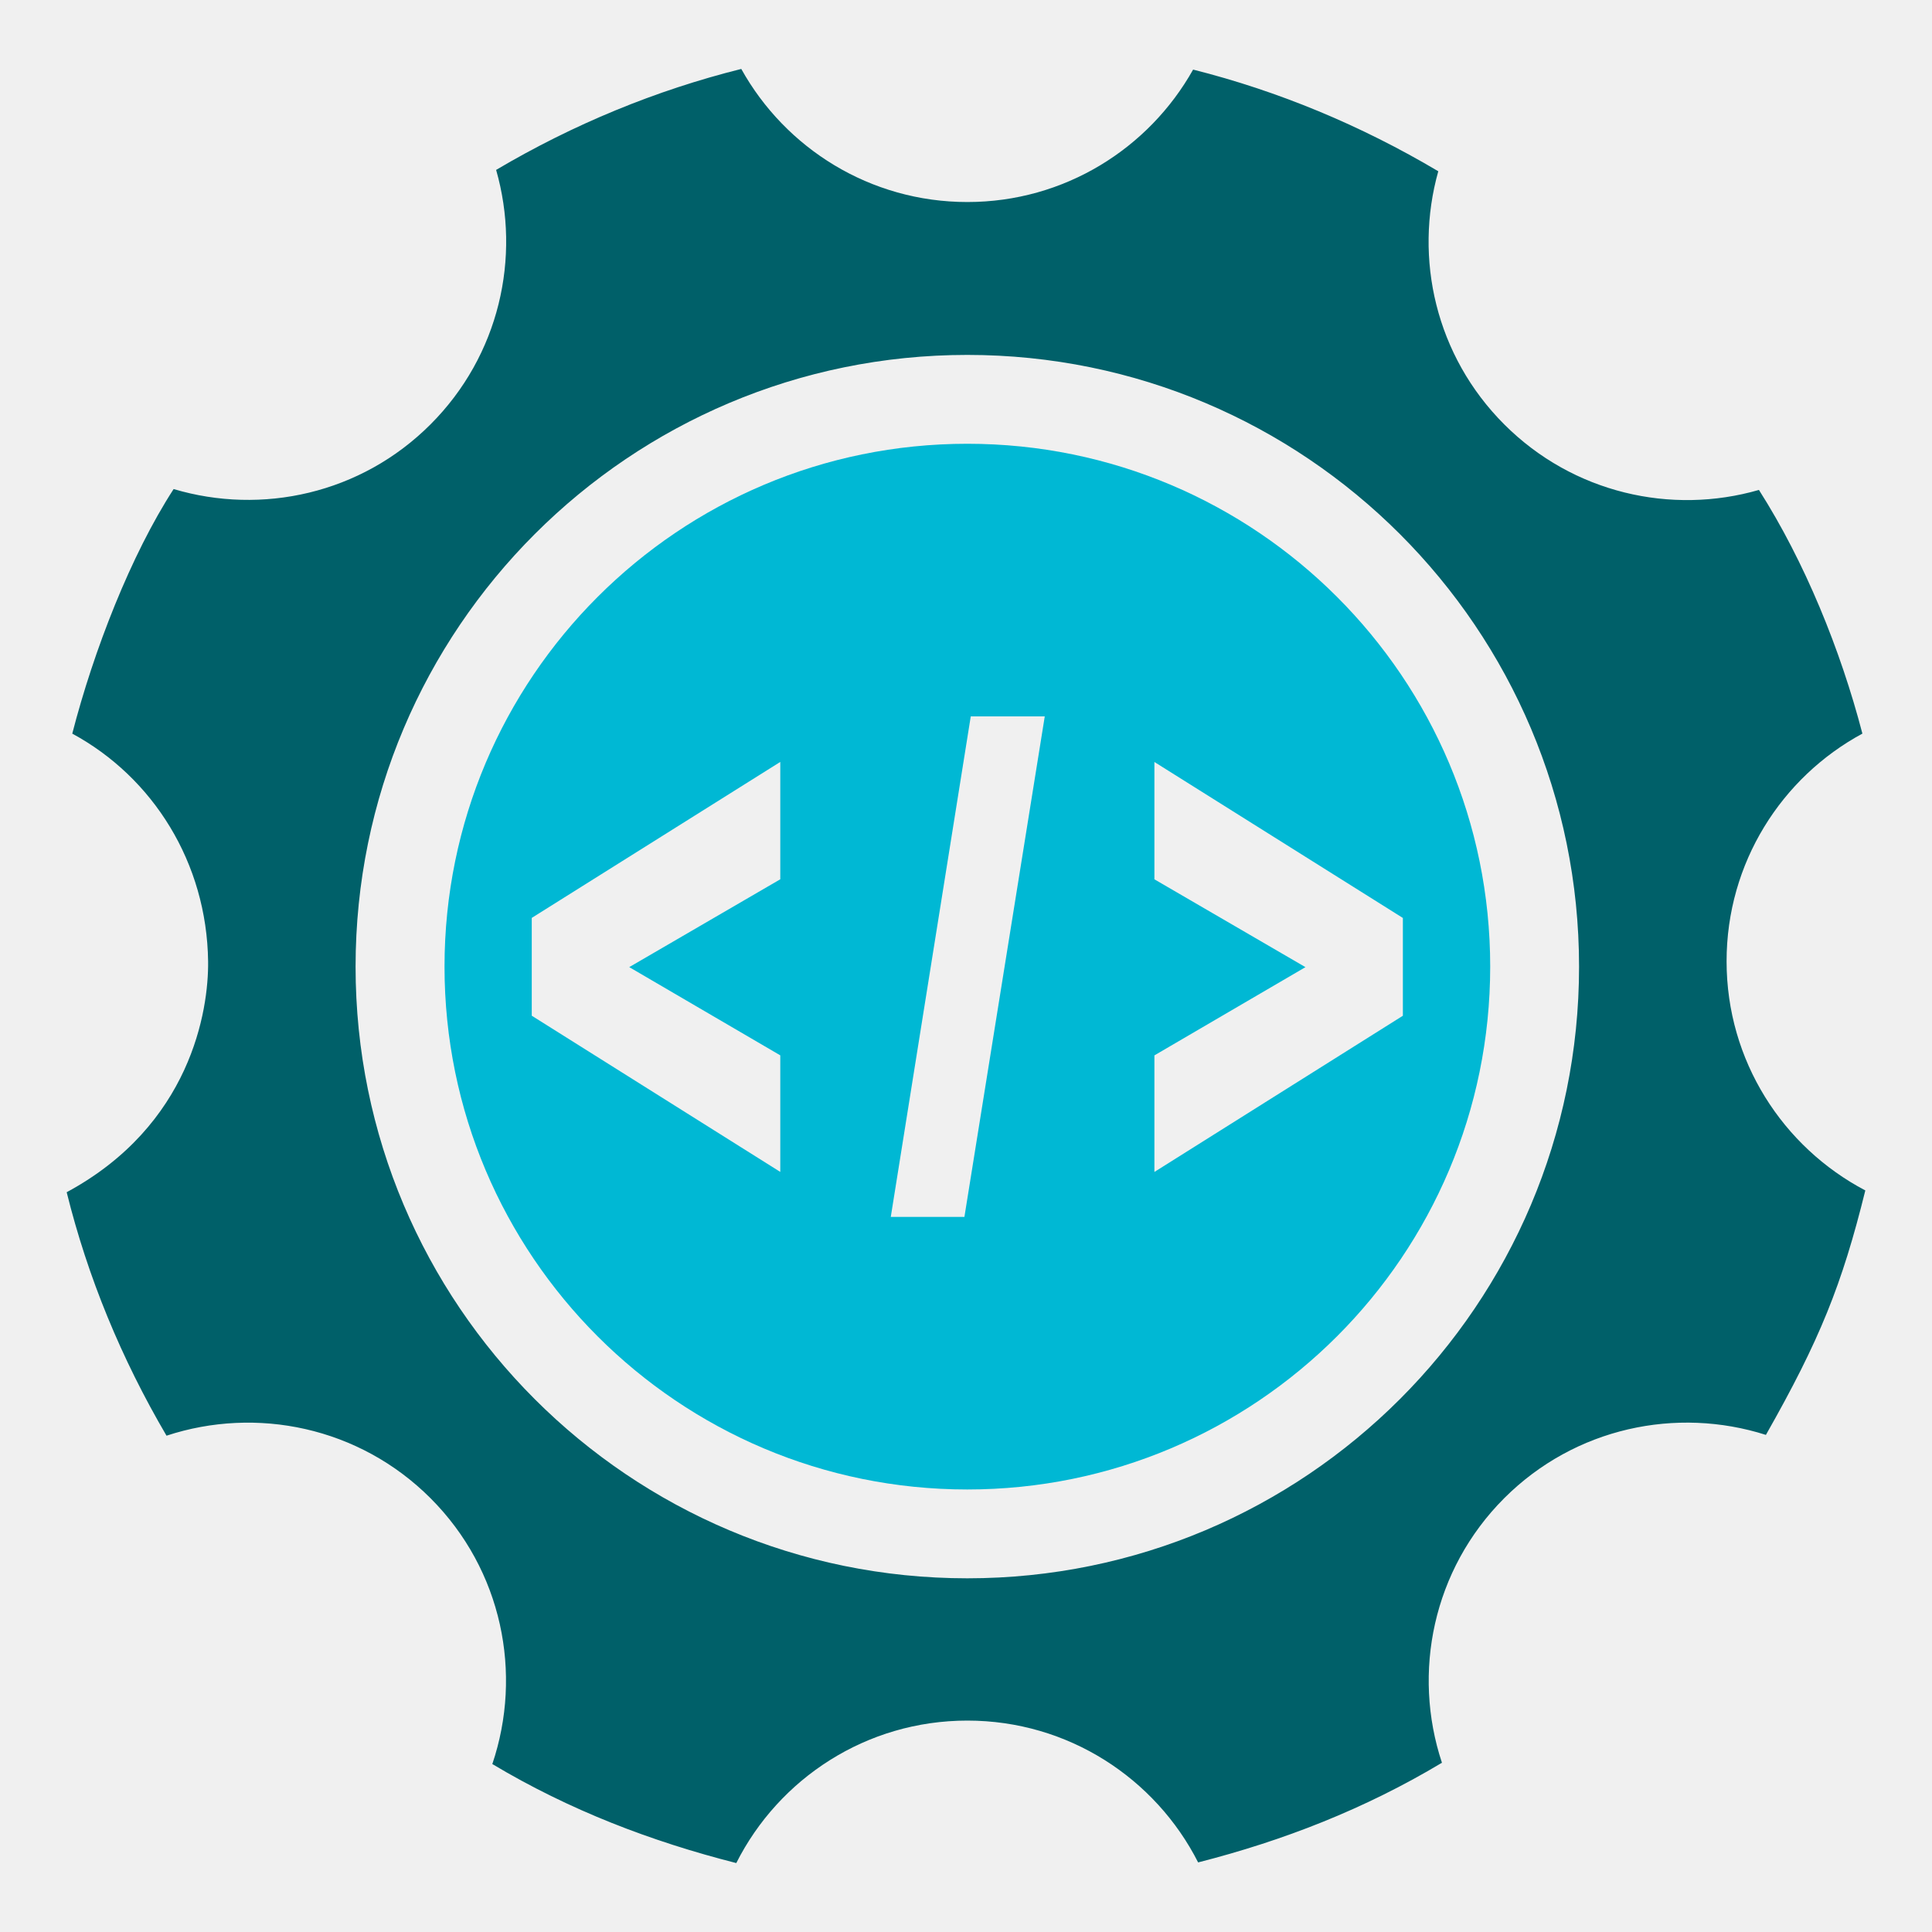
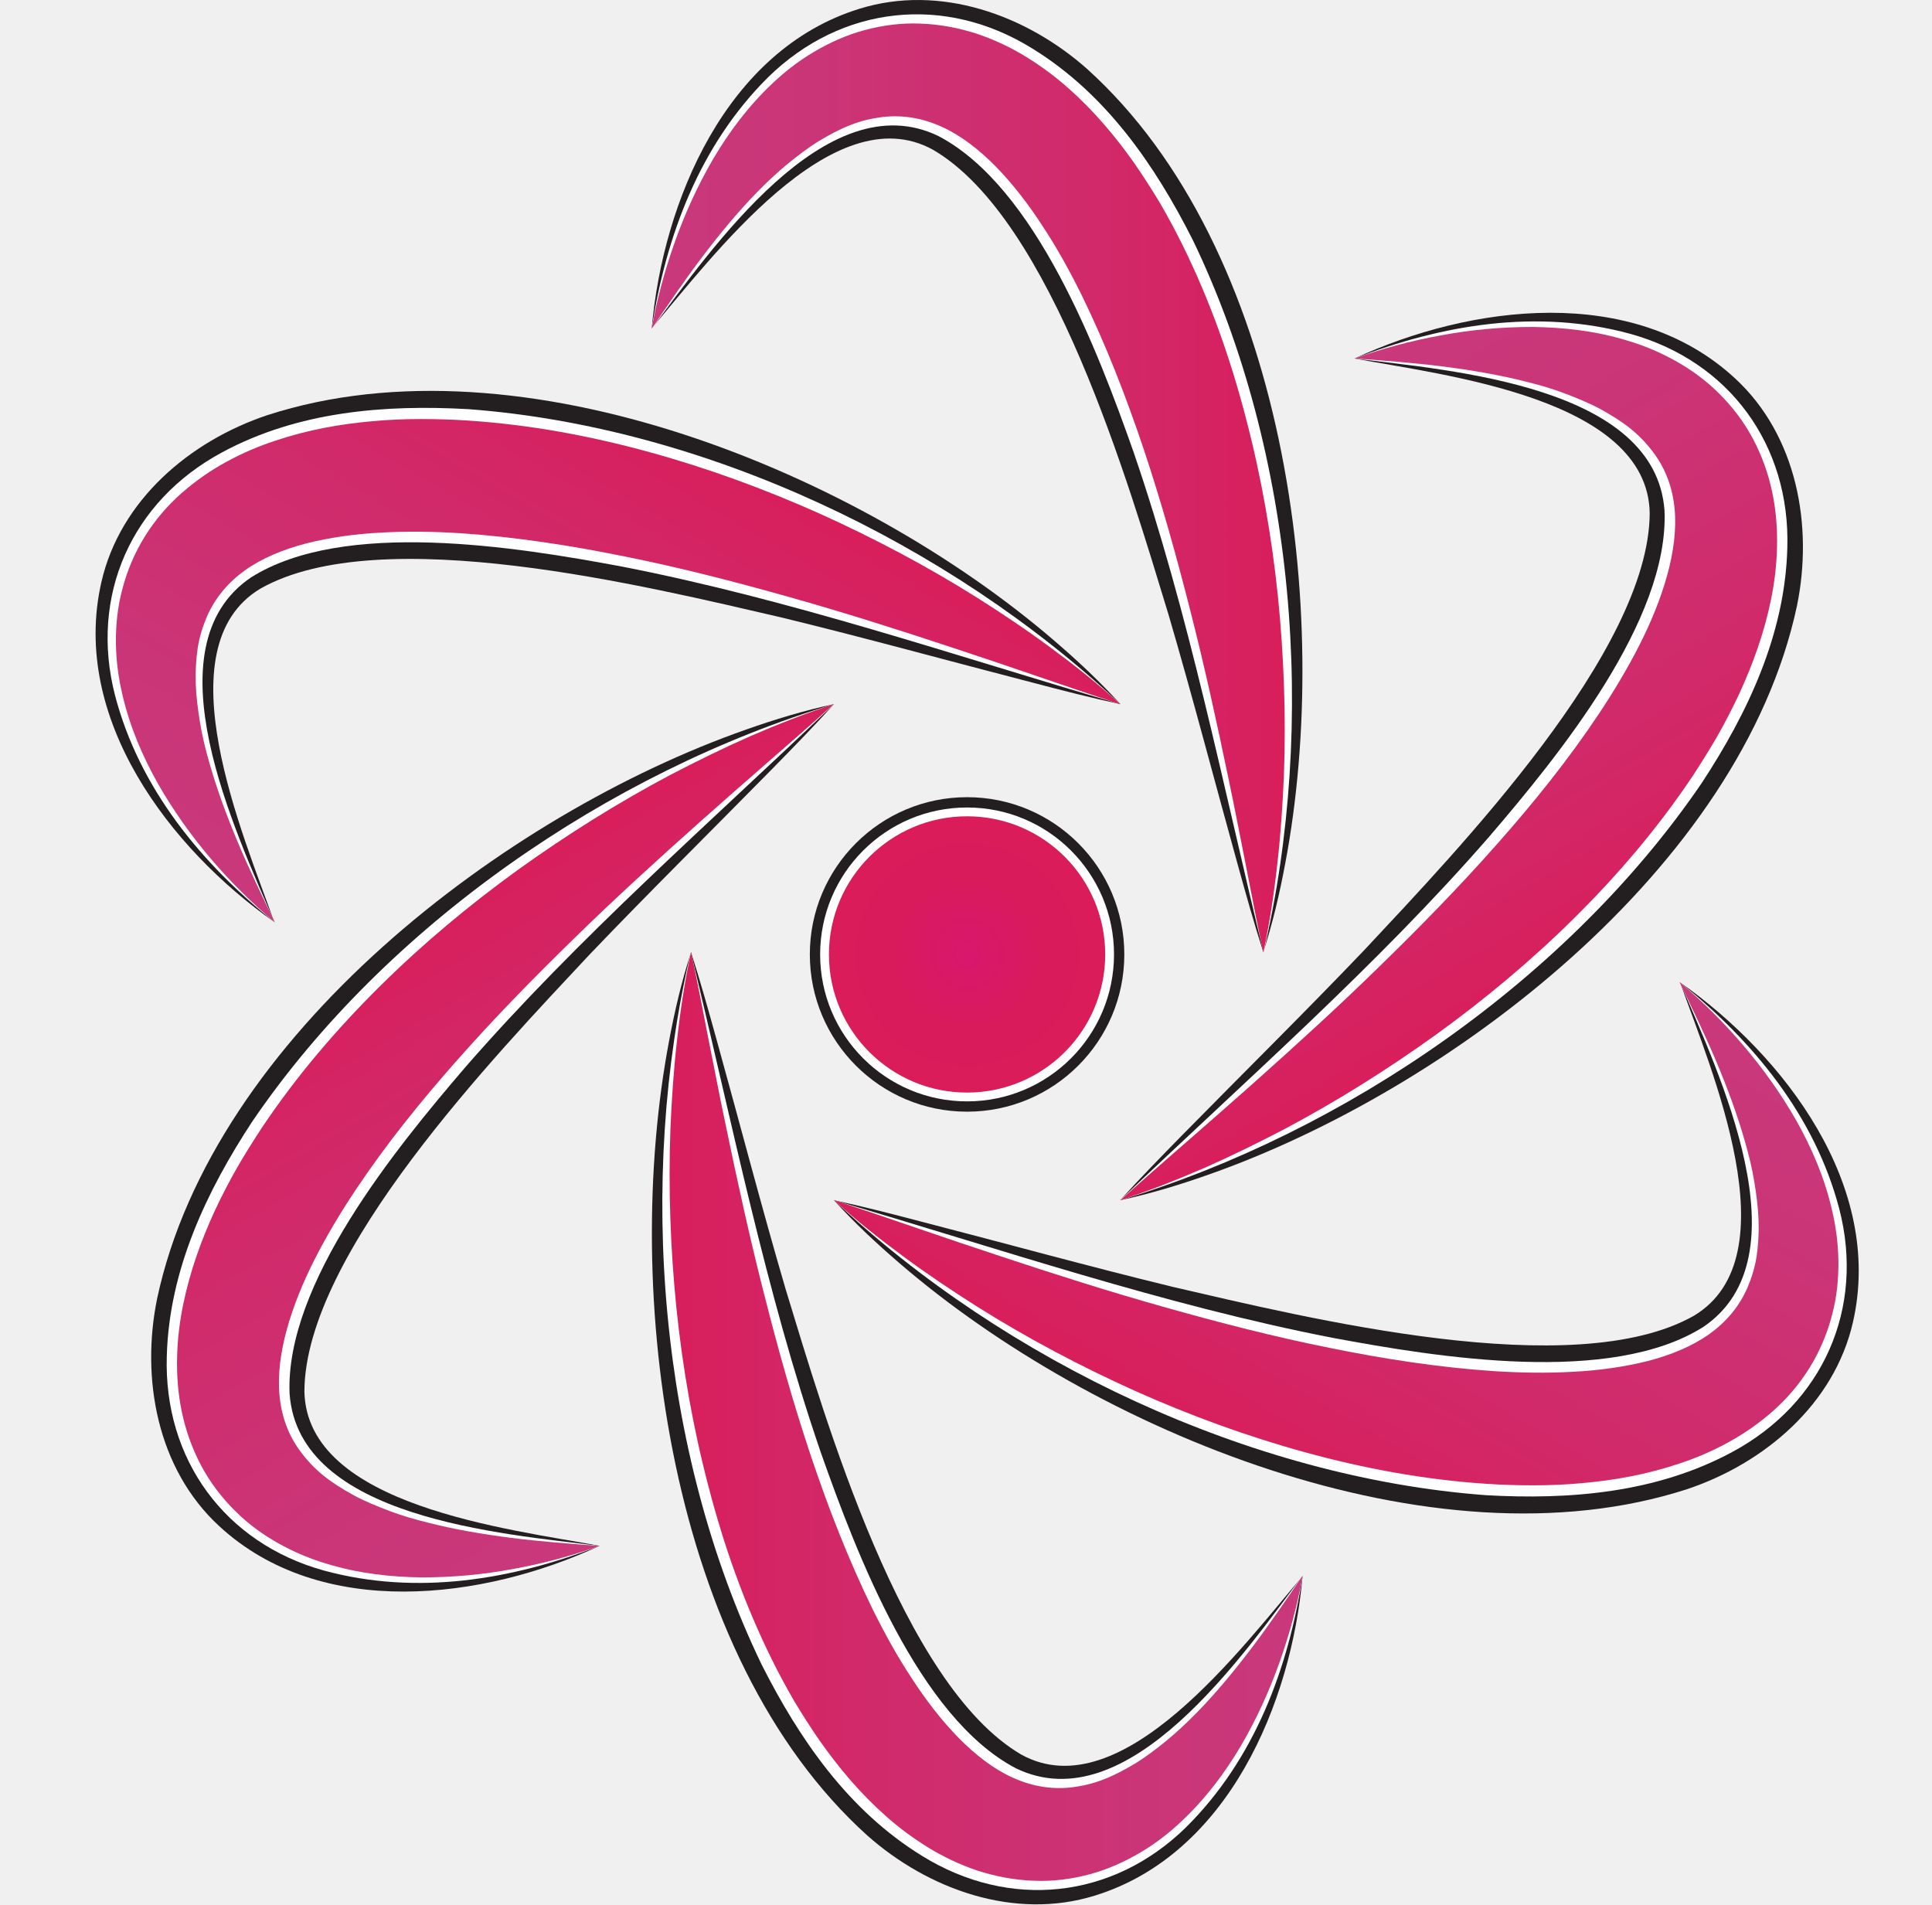
- <svg xmlns="http://www.w3.org/2000/svg" xml:space="preserve" enable-background="new 0 0 100 100" viewBox="0 0 100 100" height="100px" width="100px" y="0px" x="0px" id="Layer_1" version="1.1">
-   <defs id="defs11" />
-   <g transform="matrix(1.467574,0,0,1.467574,-23.38162,-23.38089)" id="g6">
-     <path style="fill:#006069" id="path2" d="m 76.827,49.835 c 0,-3.471 1.938,-6.488 4.79,-8.03 -0.772,-2.959 -2.031,-6.055 -3.649,-8.594 -3.087,0.891 -6.552,0.12 -8.983,-2.312 -2.418,-2.418 -3.19,-5.854 -2.326,-8.927 -2.735,-1.623 -5.646,-2.83 -8.647,-3.586 -1.563,2.786 -4.541,4.671 -7.962,4.671 -3.432,0 -6.417,-1.896 -7.974,-4.694 -3.011,0.752 -5.915,1.947 -8.646,3.561 0.884,3.085 0.116,6.546 -2.315,8.976 -2.453,2.454 -5.952,3.205 -9.059,2.28 -1.506,2.322 -2.82,5.695 -3.575,8.626 2.852,1.543 4.746,4.56 4.791,8.03 0.022,1.74 -0.616,5.784 -4.988,8.144 0.741,2.993 1.926,5.869 3.521,8.587 3.166,-1.043 6.791,-0.314 9.31,2.204 2.537,2.538 3.257,6.194 2.181,9.377 2.729,1.632 5.607,2.73 8.604,3.492 1.501,-2.98 4.586,-5.025 8.15,-5.025 3.554,0 6.633,2.035 8.139,5.002 3.002,-0.765 5.876,-1.883 8.599,-3.515 -1.053,-3.172 -0.326,-6.806 2.197,-9.331 2.498,-2.496 6.081,-3.235 9.229,-2.232 1.9,-3.348 2.684,-5.295 3.506,-8.622 -2.908,-1.528 -4.893,-4.572 -4.893,-8.082 z M 50.049,71.597 c -11.917,0 -21.576,-9.658 -21.576,-21.572 0,-11.917 9.66,-21.576 21.576,-21.576 11.916,0 21.575,9.658 21.575,21.576 0,11.913 -9.659,21.572 -21.575,21.572 z" />
-     <path style="fill:#00b8d4" id="path4" d="m 50.049,31.583 v 0 c -10.186,0 -18.439,8.256 -18.439,18.441 0,10.185 8.254,18.44 18.438,18.44 10.183,0 18.44,-8.256 18.442,-18.439 0,-10e-4 0,-10e-4 0,-10e-4 0,-10.185 -8.257,-18.441 -18.441,-18.441 z m -6.597,15.36 -5.327,3.098 5.327,3.112 v 4.111 l -8.765,-5.509 v -3.45 l 8.765,-5.501 z m 6.494,11.908 H 47.349 L 50.17,41.198 h 2.61 z m 15.464,-7.095 -8.763,5.509 v -4.111 l 5.327,-3.112 -5.327,-3.098 v -4.138 l 8.763,5.501 z" />
+ <svg xmlns="http://www.w3.org/2000/svg" xmlns:xlink="http://www.w3.org/1999/xlink" id="a" width="900" height="887.1" viewBox="0 0 900 887.1">
+   <defs>
+     <style>.i{fill:#fff;}.j{fill:url(#c);}.k{fill:url(#f);}.l{fill:url(#g);}.m{fill:url(#b);}.n{stroke:#fff;stroke-width:4.1px;}.n,.o{fill:none;stroke-miterlimit:10;}.p{fill:url(#h);}.q{fill:url(#d);}.r{fill:url(#e);}.o{stroke:#231f20;stroke-width:8.3px;}.s{fill:#231f20;}</style>
+     <linearGradient id="b" x1="279.3" y1="227.3" x2="614.8" y2="227.3" gradientTransform="translate(-156.5 616) rotate(-60)" gradientUnits="userSpaceOnUse">
+       <stop offset="0" stop-color="#c83a7d" />
+       <stop offset=".3" stop-color="#ca3577" />
+       <stop offset=".7" stop-color="#d12969" />
+       <stop offset="1" stop-color="#da1c59" />
+     </linearGradient>
+     <linearGradient id="c" x1="279.3" y1="227.3" x2="614.8" y2="227.3" gradientTransform="translate(298.7 1059.5) rotate(-120)" xlink:href="#b" />
+     <linearGradient id="d" x1="279.3" y1="227.3" x2="614.8" y2="227.3" gradientTransform="translate(910.4 887.1) rotate(-180)" xlink:href="#b" />
+     <linearGradient id="e" x1="279.3" y1="227.3" x2="614.8" y2="227.3" gradientTransform="translate(1066.9 271.1) rotate(120)" xlink:href="#b" />
+     <linearGradient id="f" x1="279.3" y1="227.3" x2="614.8" y2="227.3" gradientTransform="translate(611.7 -172.4) rotate(60)" xlink:href="#b" />
+     <linearGradient id="g" x1="279.3" y1="227.3" x2="614.8" y2="227.3" gradientTransform="matrix(1, 0, 0, 1, 0, 0)" xlink:href="#b" />
+     <radialGradient id="h" cx="450.5" cy="444.6" fx="450.5" fy="444.6" r="69.1" gradientTransform="matrix(1, 0, 0, 1, 0, 0)" gradientUnits="userSpaceOnUse">
+       <stop offset="0" stop-color="#d9176d" />
+       <stop offset=".2" stop-color="#d91866" />
+       <stop offset=".5" stop-color="#d91b5c" />
+       <stop offset="1" stop-color="#da1c59" />
+     </radialGradient>
+   </defs>
+   <g>
+     <g>
+       <path class="s" d="M127.8,429.5c-48.7-34.2-95-94.9-80.6-158.2,8.7-38.4,41.4-65.9,77.3-77.9,118.9-38.5,276.5,27.4,366.8,105.2,10.7,9.2,21,18.8,30.6,29.4-14-3-27.5-6.5-40.8-10-39.1-10.1-78.5-21-117.2-30.4-62.4-14.4-186.7-45.1-242.6-13.4-46,27.6-7.6,115.3,6.4,155.2h0Z" />
+       <path class="i" d="M127.8,429.5c-34-27.3-62.8-62.1-74.2-105.5-12-46.4,7.6-90.6,49.9-113.3,35.4-19.1,75.8-22.3,114.7-20.1,110,8.2,223.9,62.4,303.7,137.4-77.1-22.6-153.7-48.8-232.3-64.1-49.3-9.2-129.5-22.2-172.7,5.1-48.1,32.6-7.1,118.4,10.9,160.5h0Z" />
+       <path class="m" d="M127.8,429.5c-10.6-9-20.5-18.8-29.6-29.5-9.1-10.7-17.4-22.3-24.6-34.9-7.1-12.6-13.1-26.4-16.6-41.6-1.8-7.6-2.9-15.6-3-23.8-.1-8.2,.7-16.8,3-25.3,2.2-8.5,5.7-16.8,10.4-24.4,4.7-7.6,10.6-14.5,17.2-20.3,6.6-5.8,13.7-10.7,21.1-14.7,7.3-4,14.9-7.2,22.5-9.7,15.2-5.1,30.4-7.8,45.4-9.1,7.5-.7,14.9-1,22.3-1,7.4,0,14.7,.2,22,.7,29.1,1.9,57.3,7.2,84.6,14.7,27.3,7.5,53.7,17.2,79.2,28.6,25.5,11.5,50.1,24.5,73.6,39.3,11.7,7.4,23.2,15.1,34.4,23.4,11.1,8.2,22,16.8,32.3,26.2-13.2-4.3-26.2-8.8-39.1-13.2-12.9-4.4-25.8-8.8-38.6-13-25.6-8.5-51.1-16.6-76.7-23.8-25.6-7.2-51.1-13.8-76.7-18.9-25.5-5.2-51.1-9.1-76.3-10.8-12.6-.8-25-1-37.1-.3-12.1,.6-23.9,2.3-34.7,5-10.8,2.8-20.7,6.9-28.6,12.5-7.8,5.6-13.9,12.7-17.8,21.6-1.9,4.5-3.5,9.4-4.3,14.7-.8,5.3-1.1,11-.9,16.8,.2,5.9,1,11.9,2,18,1,6.1,2.5,12.3,4.3,18.5,3.5,12.4,8.1,24.8,13.3,37.2,5.2,12.4,11.2,24.7,17.2,37.2Z" />
+     </g>
+     <g>
+       <path class="s" d="M279.3,720.1c-54,25.1-129.7,34.8-177.3-9.3-28.9-26.7-36.4-68.8-28.8-105.9,26.1-122.3,162-225.7,274.5-265.1,13.3-4.7,26.8-8.8,40.8-11.8-9.6,10.6-19.3,20.5-29,30.4-28.3,28.8-57.4,57.5-84.9,86.3-43.7,46.8-132.5,139.1-132.8,203.4,1,53.6,96,64.2,137.6,72h0Z" />
+       <path class="i" d="M279.3,720.1c-40.6,15.8-85.1,23.3-128.4,11.5-46.2-12.8-74.7-51.9-73.2-99.9,1.1-40.2,18.5-76.8,39.9-109.4,62.1-91.1,166-162.7,270.9-194.3-58.1,55.5-119.1,108.7-171.7,169.1-32.7,38.1-84,101-81.9,152.1,4.1,58,99,65.3,144.5,70.9h0Z" />
+       <path class="j" d="M279.3,720.1c-13.1,4.7-26.5,8.3-40.4,10.8-13.8,2.6-28,3.9-42.5,3.9-14.5-.2-29.4-1.8-44.3-6.4-7.5-2.2-14.9-5.3-22.1-9.3-7.2-4-14.2-9-20.4-15.2-6.2-6.1-11.7-13.3-15.9-21.2-4.2-7.9-7.2-16.4-9-25-1.8-8.6-2.4-17.2-2.2-25.6,.2-8.4,1.2-16.5,2.8-24.3,3.2-15.7,8.5-30.2,14.8-43.9,3.2-6.8,6.6-13.4,10.3-19.9,3.7-6.4,7.6-12.6,11.6-18.7,16.2-24.2,34.9-46,55-65.9,20.1-19.9,41.7-37.9,64.4-54.3,22.7-16.3,46.3-31.1,70.8-44.1,12.3-6.4,24.7-12.5,37.4-18.1,12.7-5.5,25.6-10.6,38.8-14.9-10.3,9.3-20.7,18.3-31,27.3-10.3,9-20.5,17.9-30.6,26.9-20.2,18-40,36-59,54.6-19,18.5-37.5,37.4-54.7,56.9-17.3,19.5-33.5,39.7-47.5,60.7-7,10.5-13.4,21.2-18.9,32-5.5,10.8-10,21.8-13,32.6-3,10.8-4.4,21.4-3.5,31,.9,9.6,4,18.4,9.8,26.2,2.9,3.9,6.4,7.7,10.6,11.1,4.2,3.4,9,6.4,14.1,9.2,5.2,2.8,10.8,5.1,16.6,7.3,5.8,2.2,11.9,4,18.1,5.5,12.5,3.2,25.6,5.4,38.9,7.1,13.4,1.7,27,2.7,40.8,3.7Z" />
+     </g>
+     <g>
+       <path class="s" d="M606.8,734.1c-5.2,59.3-34.7,129.7-96.7,148.9-37.6,11.7-77.8-2.9-106.1-28-92.8-83.7-114.5-253.1-92.3-370.2,2.6-13.9,5.8-27.6,10.2-41.2,4.4,13.6,8.1,27,11.8,40.3,10.8,38.9,21.1,78.5,32.3,116.7,18.7,61.2,54.3,184.3,109.7,216.7,46.9,26,103.6-51,131.2-83.2h0Z" />
+       <path class="i" d="M606.8,734.1c-6.6,43.1-22.4,85.4-54.2,117-34.2,33.6-82.3,38.7-123.1,13.4-34.3-21.1-57.2-54.4-74.8-89.3-47.9-99.4-57.9-225.2-32.9-331.7,19,78.1,34.6,157.5,60.6,233.2,16.7,47.3,45.5,123.2,90.8,147,52.3,25.4,106.1-53.1,133.6-89.7h0Z" />
+       <path class="q" d="M606.8,734.1c-2.4,13.7-6.1,27.1-10.8,40.4-4.7,13.2-10.6,26.2-17.9,38.7-7.4,12.5-16.3,24.5-27.7,35.2-5.7,5.4-12,10.3-19.1,14.5-7.1,4.2-14.9,7.8-23.4,10.1-8.4,2.3-17.4,3.5-26.3,3.1-9-.3-17.8-2-26.2-4.7-8.3-2.8-16.1-6.5-23.2-10.9-7.1-4.4-13.7-9.3-19.6-14.6-12-10.6-21.9-22.5-30.6-34.8-4.3-6.2-8.3-12.5-12.1-18.8-3.7-6.4-7.2-12.9-10.4-19.4-12.9-26.1-22.4-53.2-29.5-80.6-7.2-27.4-12-55.1-14.9-82.9-2.8-27.8-3.8-55.6-2.8-83.4,.6-13.9,1.5-27.7,3.1-41.5,1.5-13.8,3.6-27.5,6.5-41.1,2.9,13.6,5.5,27.1,8.1,40.5,2.7,13.4,5.2,26.7,8,39.9,5.5,26.5,11.2,52.6,17.8,78.4,6.5,25.7,13.6,51.1,21.9,75.9,8.3,24.7,17.7,48.8,28.8,71.5,5.6,11.3,11.6,22.2,18.3,32.3,6.6,10.2,13.9,19.6,21.7,27.6,7.9,8,16.3,14.5,25.1,18.5,8.8,4,17.9,5.7,27.6,4.6,4.8-.6,9.9-1.7,14.9-3.7,5-1.9,10-4.6,15-7.6,5-3.1,9.8-6.8,14.6-10.7,4.8-4,9.4-8.3,13.9-12.9,9-9.2,17.4-19.4,25.6-30.2,8.1-10.7,15.8-22,23.6-33.5Z" />
+     </g>
+     <g>
+       <path class="s" d="M782.6,457.6c48.7,34.2,95,94.9,80.6,158.2-8.7,38.4-41.4,65.9-77.3,77.9-118.9,38.5-276.5-27.4-366.8-105.2-10.7-9.2-21-18.8-30.6-29.4,14,3,27.5,6.5,40.8,10,39.1,10.1,78.5,21,117.2,30.4,62.4,14.4,186.7,45.1,242.6,13.4,46-27.6,7.6-115.3-6.4-155.2h0Z" />
+       <path class="i" d="M782.6,457.6c34,27.3,62.8,62.1,74.2,105.5,12,46.4-7.6,90.6-49.9,113.3-35.4,19.1-75.8,22.3-114.7,20.1-110-8.2-223.9-62.4-303.7-137.4,77.1,22.6,153.7,48.8,232.3,64.1,49.3,9.2,129.5,22.2,172.7-5.1,48.1-32.6,7.1-118.4-10.9-160.5h0Z" />
+       <path class="r" d="M782.6,457.6c10.6,9,20.5,18.8,29.6,29.5,9.1,10.7,17.4,22.3,24.6,34.9,7.1,12.6,13.1,26.4,16.6,41.6,1.8,7.6,2.9,15.6,3,23.8,.1,8.2-.7,16.8-3,25.3-2.2,8.5-5.7,16.8-10.4,24.4-4.7,7.6-10.6,14.5-17.2,20.3-6.6,5.8-13.7,10.7-21.1,14.7-7.3,4-14.9,7.2-22.5,9.7-15.2,5.1-30.4,7.8-45.4,9.1-7.5,.7-14.9,1-22.3,1-7.4,0-14.7-.2-22-.7-29.1-1.9-57.3-7.2-84.6-14.7-27.3-7.5-53.7-17.2-79.2-28.6-25.5-11.5-50.1-24.5-73.6-39.3-11.7-7.4-23.2-15.1-34.4-23.4-11.1-8.2-22-16.8-32.3-26.2,13.2,4.3,26.2,8.8,39.1,13.2,12.9,4.4,25.8,8.8,38.6,13,25.6,8.5,51.1,16.6,76.7,23.8,25.6,7.2,51.1,13.8,76.7,18.9,25.5,5.2,51.1,9.1,76.3,10.8,12.6,.8,25,1,37.1,.3,12.1-.6,23.9-2.3,34.7-5,10.8-2.8,20.7-6.9,28.6-12.5,7.8-5.6,13.9-12.7,17.8-21.6,1.9-4.5,3.5-9.4,4.3-14.7,.8-5.3,1.1-11,.9-16.8-.2-5.9-1-11.9-2-18-1-6.1-2.5-12.3-4.3-18.5-3.5-12.4-8.1-24.8-13.3-37.2-5.2-12.4-11.2-24.7-17.2-37.2Z" />
+     </g>
+     <g>
+       <path class="s" d="M631,167c54-25.1,129.7-34.8,177.3,9.3,28.9,26.7,36.4,68.8,28.8,105.9-26.1,122.3-162,225.7-274.5,265.1-13.3,4.7-26.8,8.8-40.8,11.8,9.6-10.6,19.3-20.5,29-30.4,28.3-28.8,57.4-57.5,84.9-86.3,43.7-46.8,132.5-139.1,132.8-203.4-1-53.6-96-64.2-137.6-72h0Z" />
+       <path class="i" d="M631,167c40.6-15.8,85.1-23.3,128.4-11.5,46.2,12.8,74.7,51.9,73.2,99.9-1.1,40.2-18.5,76.8-39.9,109.4-62.1,91.1-166,162.7-270.9,194.3,58.1-55.5,119.1-108.7,171.7-169.1,32.7-38.1,84-101,81.9-152.1-4.1-58-99-65.3-144.5-70.9h0Z" />
+       <path class="k" d="M631,167c13.1-4.7,26.5-8.3,40.4-10.8,13.8-2.6,28-3.9,42.5-3.9,14.5,.2,29.4,1.8,44.3,6.4,7.5,2.2,14.9,5.3,22.1,9.3,7.2,4,14.2,9,20.4,15.2,6.2,6.1,11.7,13.3,15.9,21.2,4.2,7.9,7.2,16.4,9,25,1.8,8.6,2.4,17.2,2.2,25.6-.2,8.4-1.2,16.5-2.8,24.3-3.2,15.7-8.5,30.2-14.8,43.9-3.2,6.8-6.6,13.4-10.3,19.9-3.7,6.4-7.6,12.6-11.6,18.7-16.2,24.2-34.9,46-55,65.9-20.1,19.9-41.7,37.9-64.4,54.3-22.7,16.3-46.3,31.1-70.8,44.1-12.3,6.4-24.7,12.5-37.4,18.1-12.7,5.5-25.6,10.6-38.8,14.9,10.3-9.3,20.7-18.3,31-27.3,10.3-9,20.5-17.9,30.6-26.9,20.2-18,40-36,59-54.6,19-18.5,37.5-37.4,54.7-56.9,17.3-19.5,33.5-39.7,47.5-60.7,7-10.5,13.4-21.2,18.9-32,5.5-10.8,10-21.8,13-32.6,3-10.8,4.4-21.4,3.5-31-.9-9.6-4-18.4-9.8-26.2-2.9-3.9-6.4-7.7-10.6-11.1-4.2-3.4-9-6.4-14.1-9.2-5.2-2.8-10.8-5.1-16.6-7.3-5.8-2.2-11.9-4-18.1-5.5-12.5-3.2-25.6-5.4-38.9-7.1-13.4-1.7-27-2.7-40.8-3.7Z" />
+     </g>
+     <g>
+       <path class="s" d="M303.6,153c5.2-59.3,34.7-129.7,96.7-148.9,37.6-11.7,77.8,2.9,106.1,28,92.8,83.7,114.5,253.1,92.3,370.2-2.6,13.9-5.8,27.6-10.2,41.2-4.4-13.6-8.1-27-11.8-40.3-10.8-38.9-21.1-78.5-32.3-116.7-18.7-61.2-54.3-184.3-109.7-216.7-46.9-26-103.6,51-131.2,83.2h0Z" />
+       <path class="i" d="M303.6,153c6.6-43.1,22.4-85.4,54.2-117C392.1,2.4,440.2-2.7,480.9,22.6c34.3,21.1,57.2,54.4,74.8,89.3,47.9,99.4,57.9,225.2,32.9,331.7-19-78.1-34.6-157.5-60.6-233.2-16.7-47.3-45.5-123.2-90.8-147-52.3-25.4-106.1,53.1-133.6,89.7h0Z" />
+       <path class="l" d="M303.6,153c2.4-13.7,6.1-27.1,10.8-40.4,4.7-13.2,10.6-26.2,17.9-38.7,7.4-12.5,16.3-24.5,27.7-35.2,5.7-5.4,12-10.3,19.1-14.5,7.1-4.2,14.9-7.8,23.4-10.1,8.4-2.3,17.4-3.5,26.3-3.1,9,.3,17.8,2,26.2,4.7,8.3,2.8,16.1,6.5,23.2,10.9,7.1,4.4,13.7,9.3,19.6,14.6,12,10.6,21.9,22.5,30.6,34.8,4.3,6.2,8.3,12.5,12.1,18.8,3.7,6.4,7.2,12.9,10.4,19.4,12.9,26.1,22.4,53.2,29.5,80.6,7.2,27.4,12,55.1,14.9,82.9,2.8,27.8,3.8,55.6,2.8,83.4-.6,13.9-1.5,27.7-3.1,41.5-1.5,13.8-3.6,27.5-6.5,41.1-2.9-13.6-5.5-27.1-8.1-40.5-2.7-13.4-5.2-26.7-8-39.9-5.5-26.5-11.2-52.6-17.8-78.4-6.5-25.7-13.6-51.1-21.9-75.9-8.3-24.7-17.7-48.8-28.8-71.5-5.6-11.3-11.6-22.2-18.3-32.3-6.6-10.2-13.9-19.6-21.7-27.6-7.9-8-16.3-14.5-25.1-18.5-8.8-4-17.9-5.7-27.6-4.6-4.8,.6-9.9,1.7-14.9,3.7-5,1.9-10,4.6-15,7.6-5,3.1-9.8,6.8-14.6,10.7-4.8,4-9.4,8.3-13.9,12.9-9,9.2-17.4,19.4-25.6,30.2-8.1,10.7-15.8,22-23.6,33.5Z" />
+     </g>
+   </g>
+   <g>
+     <circle class="p" cx="450.5" cy="444.6" r="69.1" />
+     <circle class="o" cx="450.5" cy="444.6" r="69.1" />
+     <circle class="n" cx="450.5" cy="444.6" r="66.4" />
  </g>
</svg>
